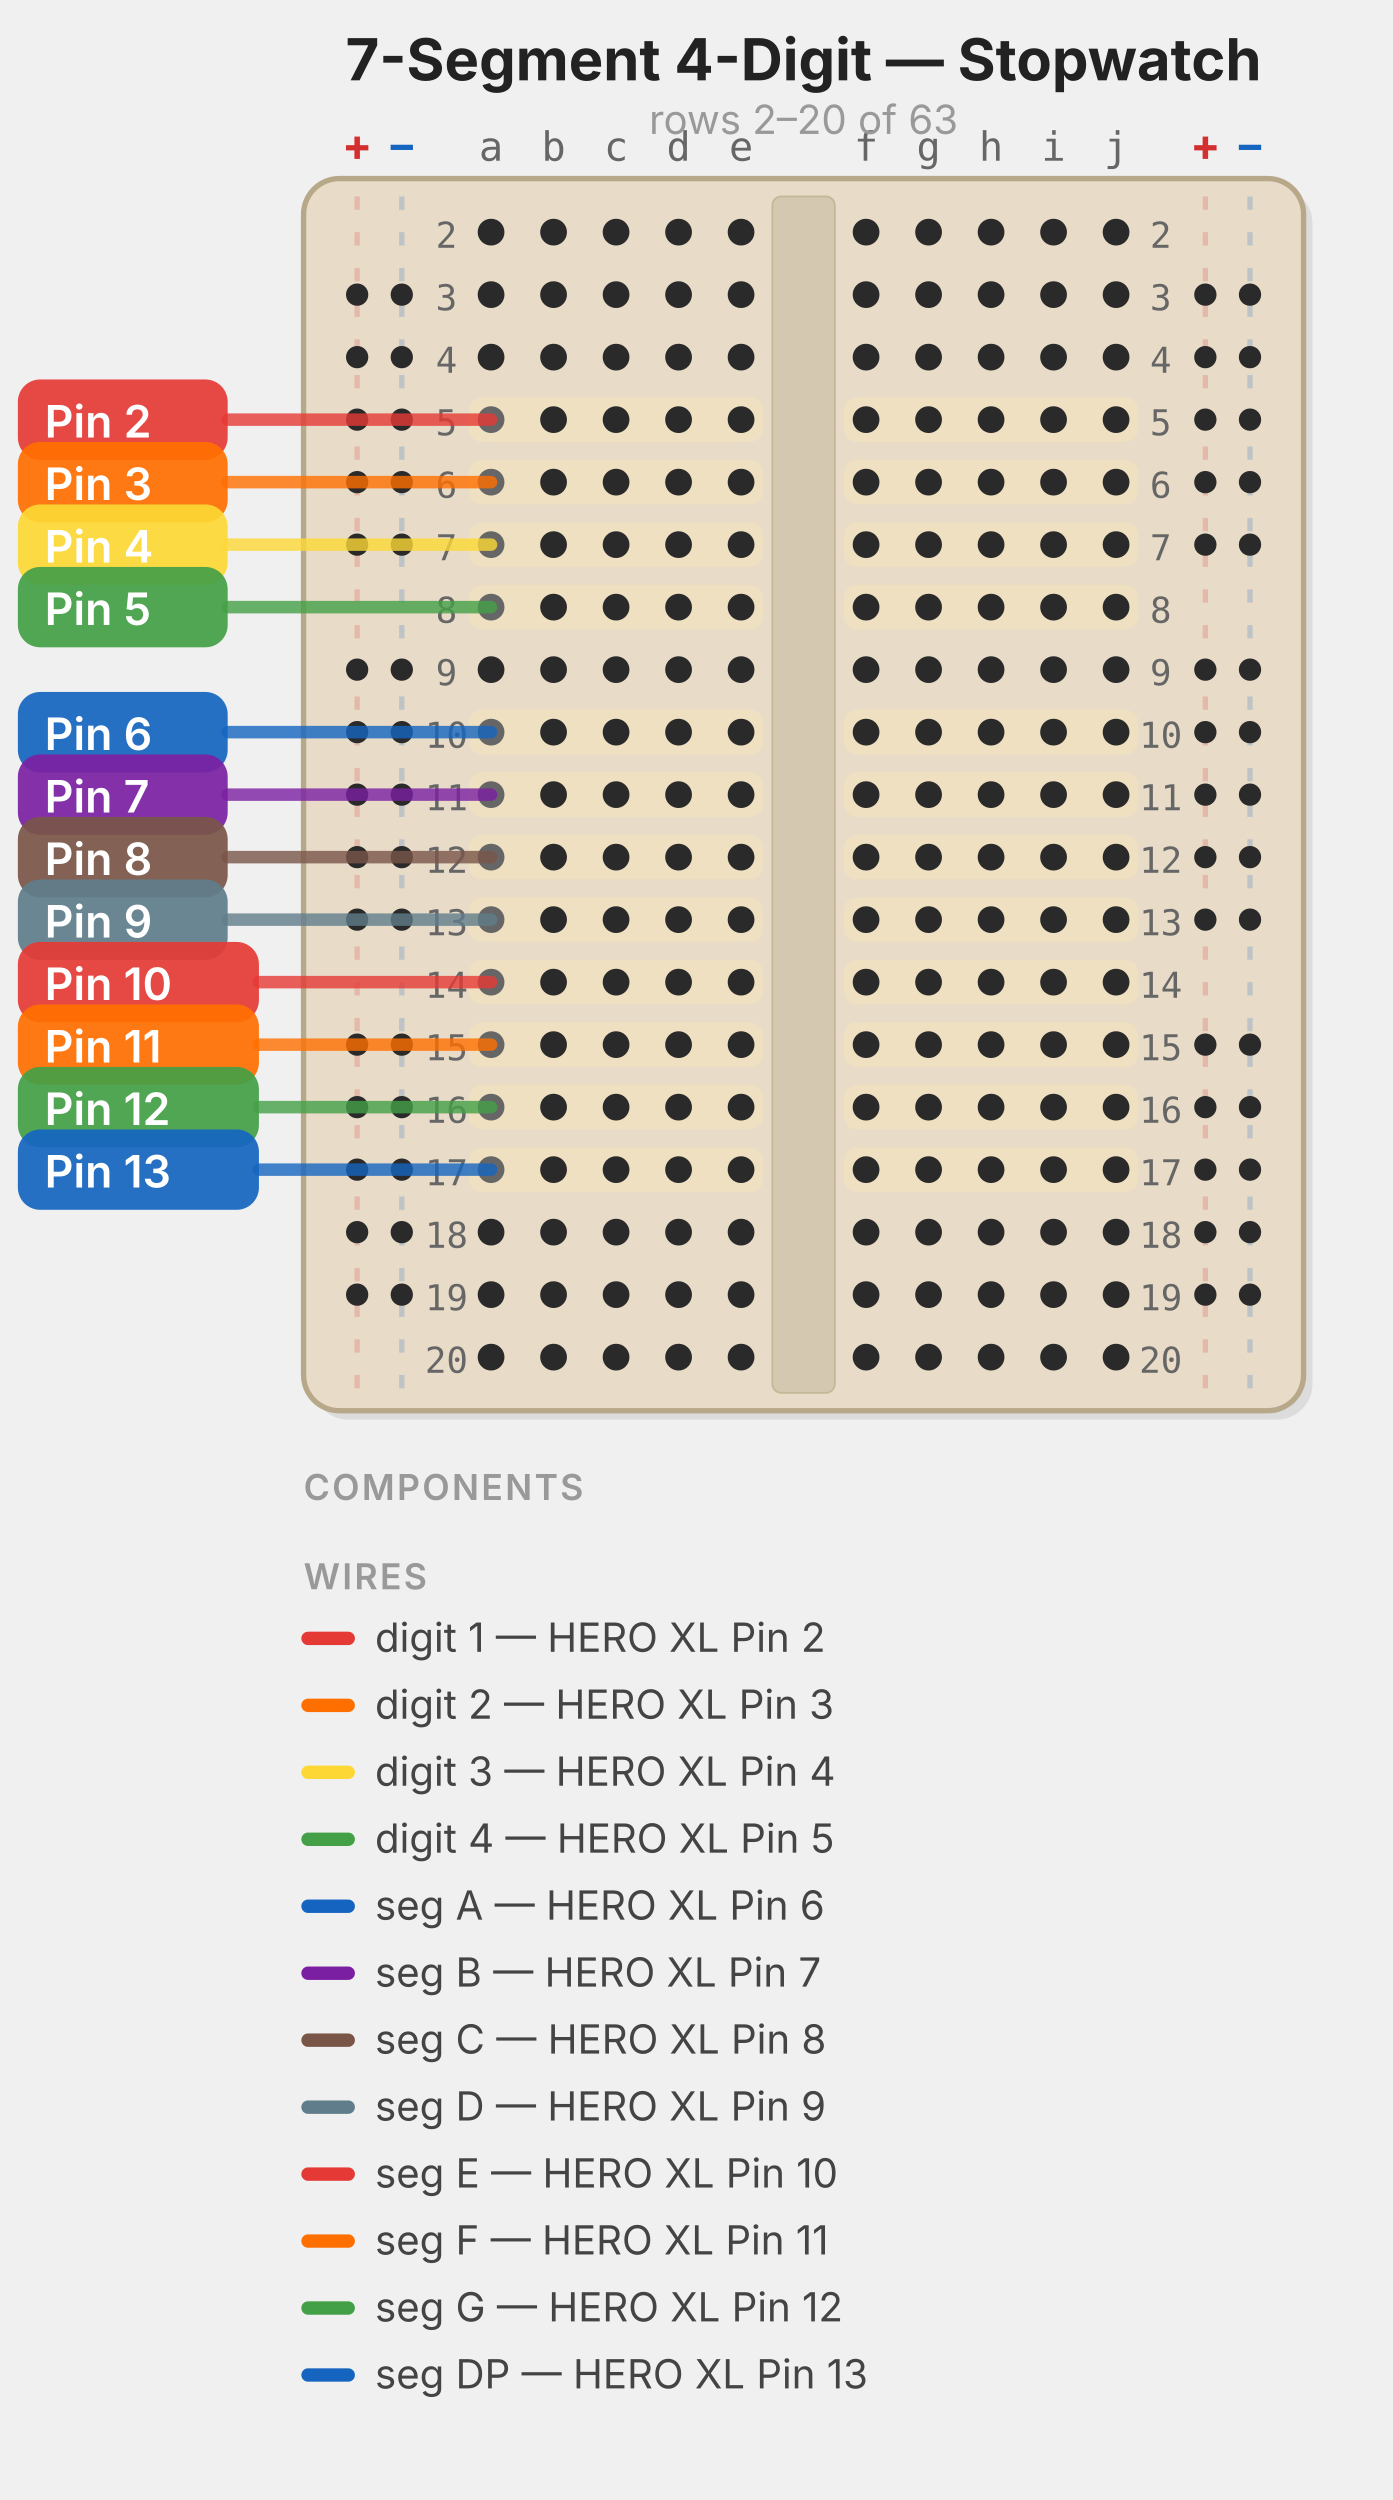
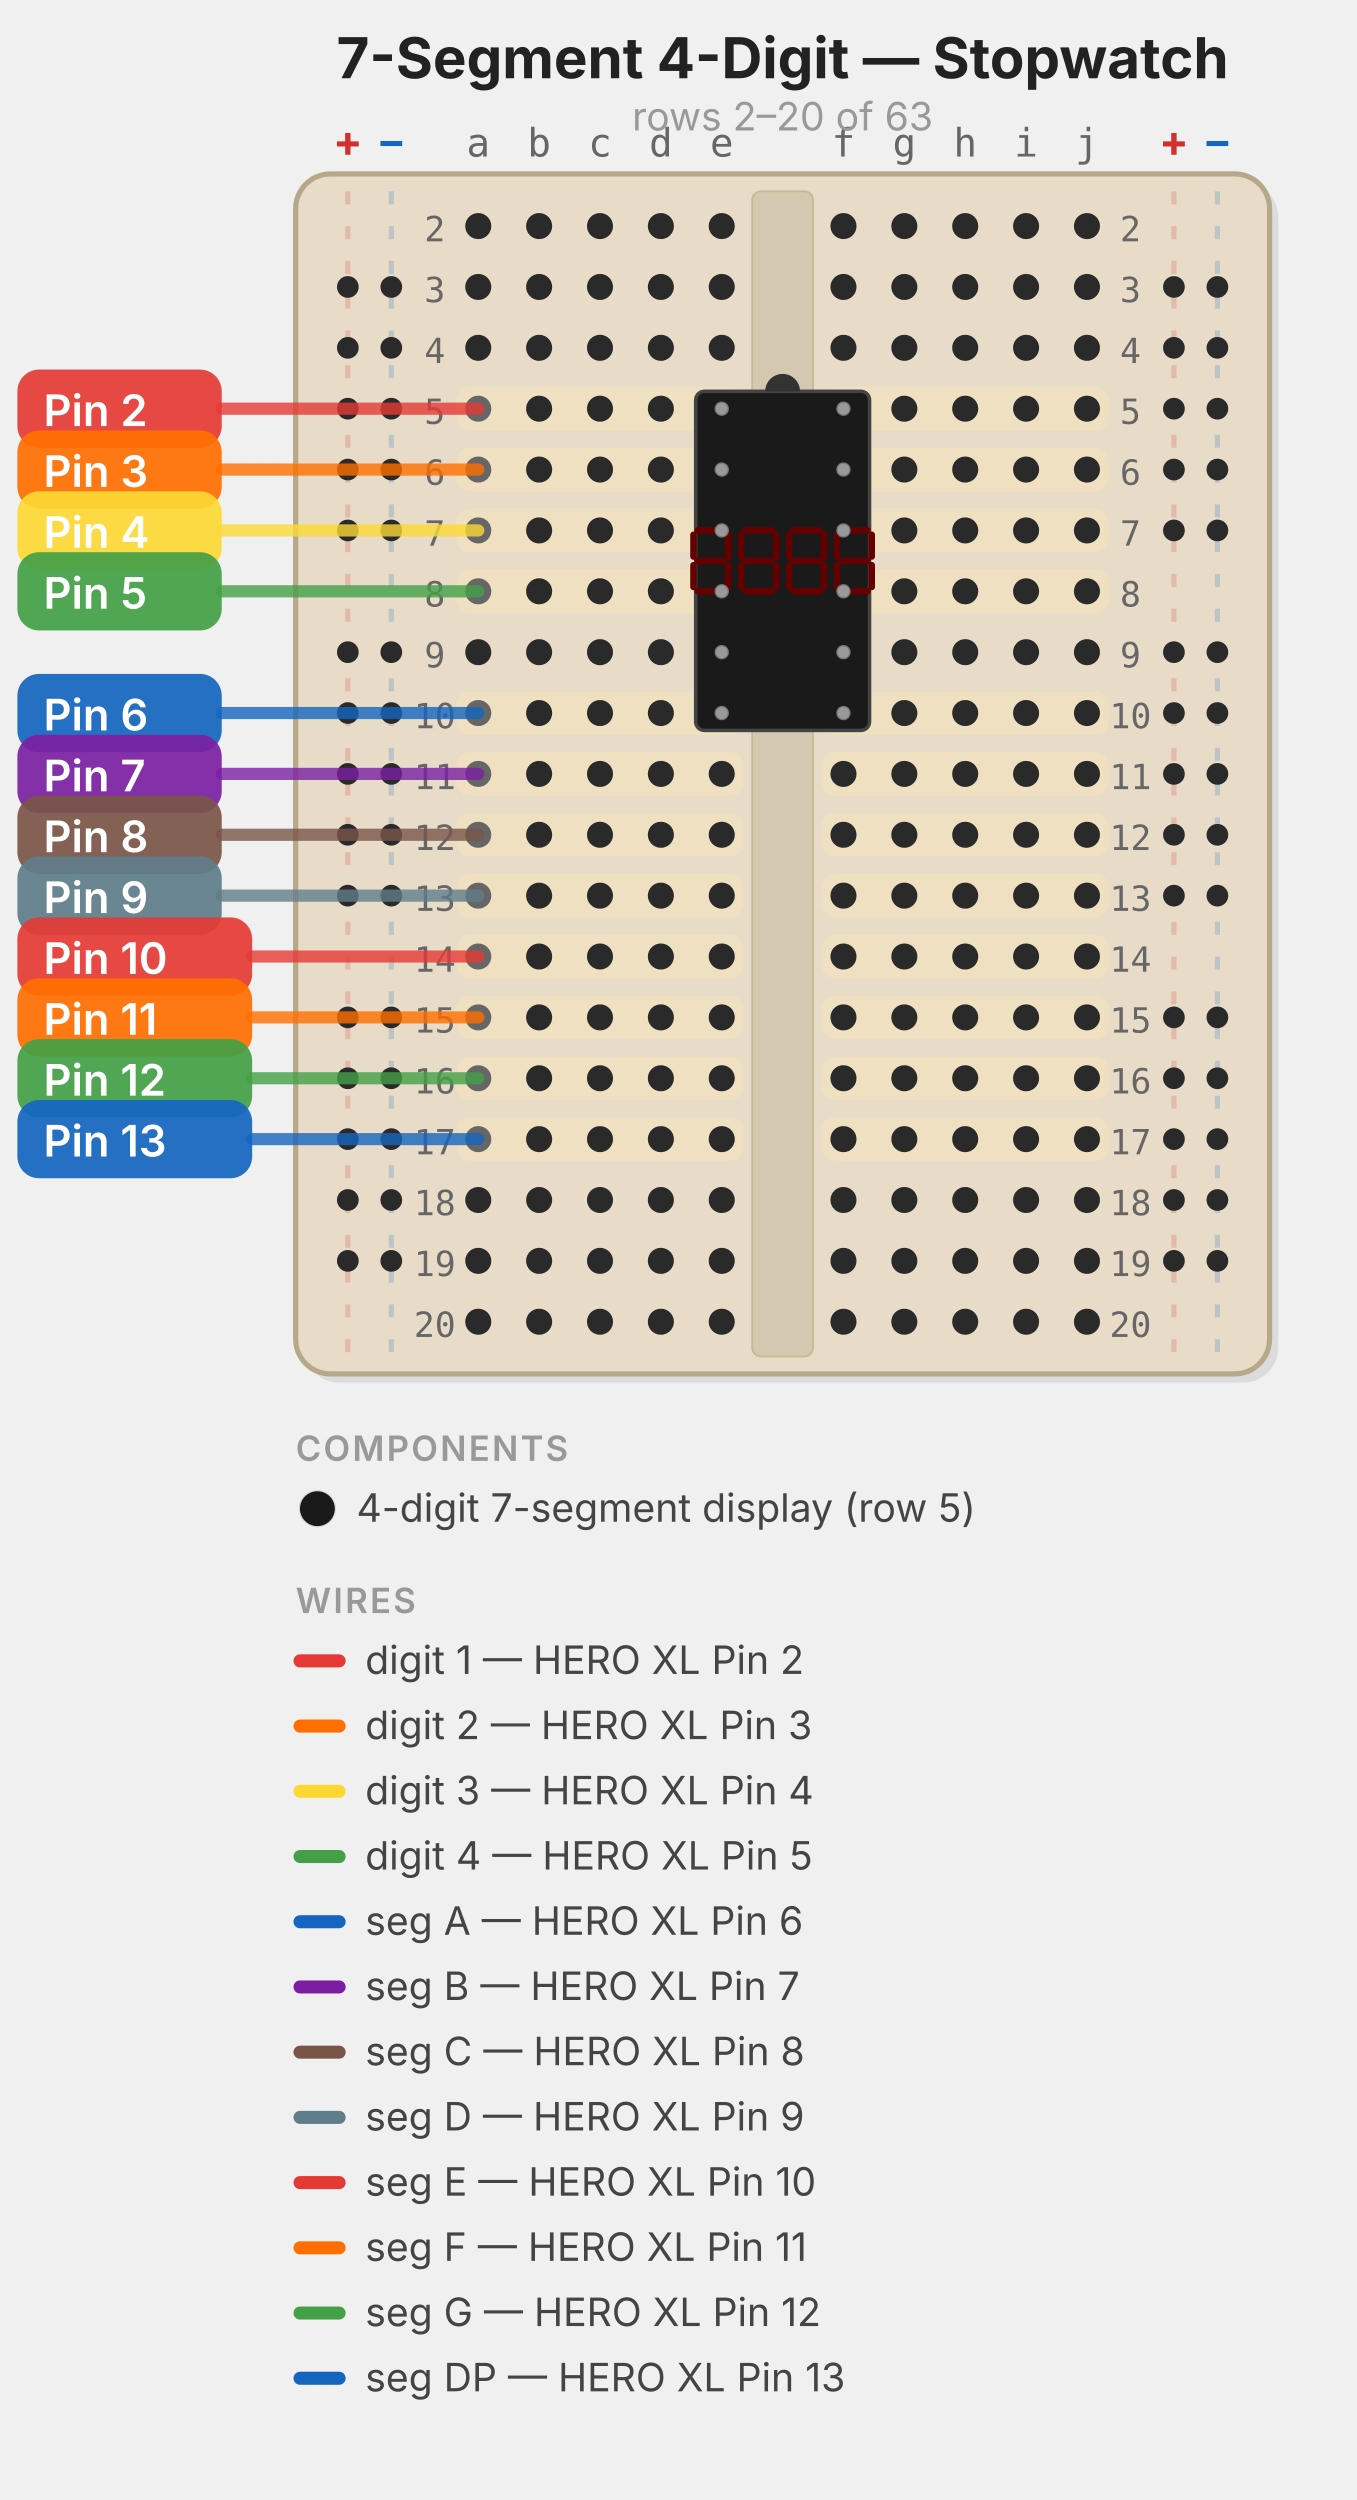
- <svg xmlns="http://www.w3.org/2000/svg" viewBox="0 0 312 560" width="312" height="560" style="background:#fff">
+ <svg xmlns="http://www.w3.org/2000/svg" viewBox="0 0 312 575" width="312" height="575" style="background:#fff">
  <rect x="70.0" y="42.0" width="224.0" height="276.0" rx="8" fill="#00000015" />
  <rect x="68.0" y="40.0" width="224.0" height="276.0" rx="8" fill="#e8dcc8" stroke="#b8a88a" stroke-width="1.2" />
  <rect x="173.0" y="44.0" width="14.0" height="268.0" rx="2" fill="#d4c8b0" stroke="#c4b898" stroke-width="0.4" />
  <line x1="80.0" y1="44.0" x2="80.0" y2="312.0" stroke="#d32f2f" stroke-width="1.2" opacity="0.2" stroke-dasharray="3,5" />
  <line x1="90.0" y1="44.0" x2="90.0" y2="312.0" stroke="#1565c0" stroke-width="1.2" opacity="0.2" stroke-dasharray="3,5" />
  <line x1="270.0" y1="44.0" x2="270.0" y2="312.0" stroke="#d32f2f" stroke-width="1.2" opacity="0.2" stroke-dasharray="3,5" />
  <line x1="280.0" y1="44.0" x2="280.0" y2="312.0" stroke="#1565c0" stroke-width="1.2" opacity="0.2" stroke-dasharray="3,5" />
  <rect x="105.0" y="89.0" width="66.0" height="10.0" rx="3" fill="#ffeaa7" opacity="0.25" />
  <rect x="189.0" y="89.0" width="66.0" height="10.0" rx="3" fill="#ffeaa7" opacity="0.25" />
  <rect x="105.0" y="103.0" width="66.0" height="10.0" rx="3" fill="#ffeaa7" opacity="0.25" />
  <rect x="189.0" y="103.0" width="66.0" height="10.0" rx="3" fill="#ffeaa7" opacity="0.25" />
  <rect x="105.0" y="117.0" width="66.0" height="10.0" rx="3" fill="#ffeaa7" opacity="0.25" />
  <rect x="189.0" y="117.0" width="66.0" height="10.0" rx="3" fill="#ffeaa7" opacity="0.25" />
  <rect x="105.0" y="131.0" width="66.0" height="10.0" rx="3" fill="#ffeaa7" opacity="0.25" />
  <rect x="189.0" y="131.0" width="66.0" height="10.0" rx="3" fill="#ffeaa7" opacity="0.25" />
  <rect x="105.0" y="159.0" width="66.0" height="10.0" rx="3" fill="#ffeaa7" opacity="0.25" />
  <rect x="189.0" y="159.0" width="66.0" height="10.0" rx="3" fill="#ffeaa7" opacity="0.25" />
  <rect x="105.0" y="173.0" width="66.0" height="10.0" rx="3" fill="#ffeaa7" opacity="0.25" />
  <rect x="189.0" y="173.0" width="66.0" height="10.0" rx="3" fill="#ffeaa7" opacity="0.25" />
  <rect x="105.0" y="187.0" width="66.0" height="10.0" rx="3" fill="#ffeaa7" opacity="0.25" />
  <rect x="189.0" y="187.0" width="66.0" height="10.0" rx="3" fill="#ffeaa7" opacity="0.25" />
  <rect x="105.0" y="201.0" width="66.0" height="10.0" rx="3" fill="#ffeaa7" opacity="0.25" />
  <rect x="189.0" y="201.0" width="66.0" height="10.0" rx="3" fill="#ffeaa7" opacity="0.25" />
  <rect x="105.0" y="215.0" width="66.0" height="10.0" rx="3" fill="#ffeaa7" opacity="0.25" />
  <rect x="189.0" y="215.0" width="66.0" height="10.0" rx="3" fill="#ffeaa7" opacity="0.25" />
  <rect x="105.0" y="229.0" width="66.0" height="10.0" rx="3" fill="#ffeaa7" opacity="0.25" />
  <rect x="189.0" y="229.0" width="66.0" height="10.0" rx="3" fill="#ffeaa7" opacity="0.25" />
  <rect x="105.0" y="243.0" width="66.0" height="10.0" rx="3" fill="#ffeaa7" opacity="0.25" />
  <rect x="189.0" y="243.0" width="66.0" height="10.0" rx="3" fill="#ffeaa7" opacity="0.25" />
  <rect x="105.0" y="257.0" width="66.0" height="10.0" rx="3" fill="#ffeaa7" opacity="0.25" />
  <rect x="189.0" y="257.0" width="66.0" height="10.0" rx="3" fill="#ffeaa7" opacity="0.25" />
  <circle cx="110.0" cy="52.0" r="3.0" fill="#2a2a2a" />
  <circle cx="110.0" cy="66.0" r="3.0" fill="#2a2a2a" />
  <circle cx="110.0" cy="80.0" r="3.0" fill="#2a2a2a" />
  <circle cx="110.0" cy="94.0" r="3.0" fill="#666" />
  <circle cx="110.0" cy="108.0" r="3.0" fill="#666" />
  <circle cx="110.0" cy="122.0" r="3.0" fill="#666" />
  <circle cx="110.0" cy="136.0" r="3.0" fill="#666" />
  <circle cx="110.0" cy="150.0" r="3.0" fill="#2a2a2a" />
  <circle cx="110.0" cy="164.0" r="3.0" fill="#666" />
  <circle cx="110.0" cy="178.0" r="3.0" fill="#666" />
  <circle cx="110.0" cy="192.0" r="3.0" fill="#666" />
  <circle cx="110.0" cy="206.0" r="3.0" fill="#666" />
  <circle cx="110.0" cy="220.0" r="3.0" fill="#666" />
  <circle cx="110.0" cy="234.0" r="3.0" fill="#666" />
  <circle cx="110.0" cy="248.0" r="3.0" fill="#666" />
  <circle cx="110.0" cy="262.0" r="3.0" fill="#666" />
  <circle cx="110.0" cy="276.0" r="3.0" fill="#2a2a2a" />
  <circle cx="110.0" cy="290.0" r="3.0" fill="#2a2a2a" />
  <circle cx="110.0" cy="304.0" r="3.0" fill="#2a2a2a" />
  <circle cx="124.0" cy="52.0" r="3.0" fill="#2a2a2a" />
  <circle cx="124.0" cy="66.0" r="3.0" fill="#2a2a2a" />
  <circle cx="124.0" cy="80.0" r="3.0" fill="#2a2a2a" />
  <circle cx="124.0" cy="94.0" r="3.0" fill="#2a2a2a" />
  <circle cx="124.0" cy="108.0" r="3.0" fill="#2a2a2a" />
  <circle cx="124.0" cy="122.0" r="3.0" fill="#2a2a2a" />
  <circle cx="124.0" cy="136.0" r="3.0" fill="#2a2a2a" />
  <circle cx="124.0" cy="150.0" r="3.0" fill="#2a2a2a" />
  <circle cx="124.0" cy="164.0" r="3.0" fill="#2a2a2a" />
  <circle cx="124.0" cy="178.0" r="3.0" fill="#2a2a2a" />
  <circle cx="124.0" cy="192.0" r="3.0" fill="#2a2a2a" />
  <circle cx="124.0" cy="206.0" r="3.0" fill="#2a2a2a" />
  <circle cx="124.0" cy="220.0" r="3.0" fill="#2a2a2a" />
  <circle cx="124.0" cy="234.0" r="3.0" fill="#2a2a2a" />
  <circle cx="124.0" cy="248.0" r="3.0" fill="#2a2a2a" />
  <circle cx="124.0" cy="262.0" r="3.0" fill="#2a2a2a" />
  <circle cx="124.0" cy="276.0" r="3.0" fill="#2a2a2a" />
  <circle cx="124.0" cy="290.0" r="3.0" fill="#2a2a2a" />
  <circle cx="124.0" cy="304.0" r="3.0" fill="#2a2a2a" />
  <circle cx="138.0" cy="52.0" r="3.0" fill="#2a2a2a" />
  <circle cx="138.0" cy="66.0" r="3.0" fill="#2a2a2a" />
  <circle cx="138.0" cy="80.0" r="3.0" fill="#2a2a2a" />
  <circle cx="138.0" cy="94.0" r="3.0" fill="#2a2a2a" />
  <circle cx="138.0" cy="108.0" r="3.0" fill="#2a2a2a" />
  <circle cx="138.0" cy="122.0" r="3.0" fill="#2a2a2a" />
  <circle cx="138.0" cy="136.0" r="3.0" fill="#2a2a2a" />
  <circle cx="138.0" cy="150.0" r="3.0" fill="#2a2a2a" />
  <circle cx="138.0" cy="164.0" r="3.0" fill="#2a2a2a" />
  <circle cx="138.0" cy="178.0" r="3.0" fill="#2a2a2a" />
  <circle cx="138.0" cy="192.0" r="3.0" fill="#2a2a2a" />
  <circle cx="138.0" cy="206.0" r="3.0" fill="#2a2a2a" />
  <circle cx="138.0" cy="220.0" r="3.0" fill="#2a2a2a" />
  <circle cx="138.0" cy="234.0" r="3.0" fill="#2a2a2a" />
  <circle cx="138.0" cy="248.0" r="3.0" fill="#2a2a2a" />
  <circle cx="138.0" cy="262.0" r="3.0" fill="#2a2a2a" />
  <circle cx="138.0" cy="276.0" r="3.0" fill="#2a2a2a" />
  <circle cx="138.0" cy="290.0" r="3.0" fill="#2a2a2a" />
  <circle cx="138.0" cy="304.0" r="3.0" fill="#2a2a2a" />
  <circle cx="152.0" cy="52.0" r="3.0" fill="#2a2a2a" />
  <circle cx="152.0" cy="66.0" r="3.0" fill="#2a2a2a" />
  <circle cx="152.0" cy="80.0" r="3.0" fill="#2a2a2a" />
  <circle cx="152.0" cy="94.0" r="3.0" fill="#2a2a2a" />
  <circle cx="152.0" cy="108.0" r="3.0" fill="#2a2a2a" />
  <circle cx="152.0" cy="122.0" r="3.0" fill="#2a2a2a" />
  <circle cx="152.0" cy="136.0" r="3.0" fill="#2a2a2a" />
  <circle cx="152.0" cy="150.0" r="3.0" fill="#2a2a2a" />
  <circle cx="152.0" cy="164.0" r="3.0" fill="#2a2a2a" />
  <circle cx="152.0" cy="178.0" r="3.0" fill="#2a2a2a" />
  <circle cx="152.0" cy="192.0" r="3.0" fill="#2a2a2a" />
  <circle cx="152.0" cy="206.0" r="3.0" fill="#2a2a2a" />
  <circle cx="152.0" cy="220.0" r="3.0" fill="#2a2a2a" />
  <circle cx="152.0" cy="234.0" r="3.0" fill="#2a2a2a" />
  <circle cx="152.0" cy="248.0" r="3.0" fill="#2a2a2a" />
  <circle cx="152.0" cy="262.0" r="3.0" fill="#2a2a2a" />
  <circle cx="152.0" cy="276.0" r="3.0" fill="#2a2a2a" />
  <circle cx="152.0" cy="290.0" r="3.0" fill="#2a2a2a" />
  <circle cx="152.0" cy="304.0" r="3.0" fill="#2a2a2a" />
  <circle cx="166.0" cy="52.0" r="3.0" fill="#2a2a2a" />
  <circle cx="166.0" cy="66.0" r="3.0" fill="#2a2a2a" />
  <circle cx="166.0" cy="80.0" r="3.0" fill="#2a2a2a" />
  <circle cx="166.0" cy="94.0" r="3.0" fill="#2a2a2a" />
  <circle cx="166.0" cy="108.0" r="3.0" fill="#2a2a2a" />
  <circle cx="166.0" cy="122.0" r="3.0" fill="#2a2a2a" />
  <circle cx="166.0" cy="136.0" r="3.0" fill="#2a2a2a" />
  <circle cx="166.0" cy="150.0" r="3.0" fill="#2a2a2a" />
  <circle cx="166.0" cy="164.0" r="3.0" fill="#2a2a2a" />
  <circle cx="166.0" cy="178.0" r="3.0" fill="#2a2a2a" />
  <circle cx="166.0" cy="192.0" r="3.0" fill="#2a2a2a" />
  <circle cx="166.0" cy="206.0" r="3.0" fill="#2a2a2a" />
  <circle cx="166.0" cy="220.0" r="3.0" fill="#2a2a2a" />
  <circle cx="166.0" cy="234.0" r="3.0" fill="#2a2a2a" />
  <circle cx="166.0" cy="248.0" r="3.0" fill="#2a2a2a" />
  <circle cx="166.0" cy="262.0" r="3.0" fill="#2a2a2a" />
  <circle cx="166.0" cy="276.0" r="3.0" fill="#2a2a2a" />
  <circle cx="166.0" cy="290.0" r="3.0" fill="#2a2a2a" />
  <circle cx="166.0" cy="304.0" r="3.0" fill="#2a2a2a" />
  <circle cx="194.0" cy="52.0" r="3.0" fill="#2a2a2a" />
  <circle cx="194.0" cy="66.0" r="3.0" fill="#2a2a2a" />
  <circle cx="194.0" cy="80.0" r="3.0" fill="#2a2a2a" />
  <circle cx="194.0" cy="94.0" r="3.0" fill="#2a2a2a" />
  <circle cx="194.0" cy="108.0" r="3.0" fill="#2a2a2a" />
  <circle cx="194.0" cy="122.0" r="3.0" fill="#2a2a2a" />
  <circle cx="194.0" cy="136.0" r="3.0" fill="#2a2a2a" />
  <circle cx="194.0" cy="150.0" r="3.0" fill="#2a2a2a" />
  <circle cx="194.0" cy="164.0" r="3.0" fill="#2a2a2a" />
  <circle cx="194.0" cy="178.0" r="3.0" fill="#2a2a2a" />
  <circle cx="194.0" cy="192.0" r="3.0" fill="#2a2a2a" />
  <circle cx="194.0" cy="206.0" r="3.0" fill="#2a2a2a" />
  <circle cx="194.0" cy="220.0" r="3.0" fill="#2a2a2a" />
  <circle cx="194.0" cy="234.0" r="3.0" fill="#2a2a2a" />
  <circle cx="194.0" cy="248.0" r="3.0" fill="#2a2a2a" />
  <circle cx="194.0" cy="262.0" r="3.0" fill="#2a2a2a" />
  <circle cx="194.0" cy="276.0" r="3.0" fill="#2a2a2a" />
  <circle cx="194.0" cy="290.0" r="3.0" fill="#2a2a2a" />
  <circle cx="194.0" cy="304.0" r="3.0" fill="#2a2a2a" />
  <circle cx="208.0" cy="52.0" r="3.0" fill="#2a2a2a" />
  <circle cx="208.0" cy="66.0" r="3.0" fill="#2a2a2a" />
  <circle cx="208.0" cy="80.0" r="3.0" fill="#2a2a2a" />
  <circle cx="208.0" cy="94.0" r="3.0" fill="#2a2a2a" />
  <circle cx="208.0" cy="108.0" r="3.0" fill="#2a2a2a" />
  <circle cx="208.0" cy="122.0" r="3.0" fill="#2a2a2a" />
  <circle cx="208.0" cy="136.0" r="3.0" fill="#2a2a2a" />
  <circle cx="208.0" cy="150.0" r="3.0" fill="#2a2a2a" />
  <circle cx="208.0" cy="164.0" r="3.0" fill="#2a2a2a" />
  <circle cx="208.0" cy="178.0" r="3.0" fill="#2a2a2a" />
  <circle cx="208.0" cy="192.0" r="3.0" fill="#2a2a2a" />
  <circle cx="208.0" cy="206.0" r="3.0" fill="#2a2a2a" />
  <circle cx="208.0" cy="220.0" r="3.0" fill="#2a2a2a" />
  <circle cx="208.0" cy="234.0" r="3.0" fill="#2a2a2a" />
  <circle cx="208.0" cy="248.0" r="3.0" fill="#2a2a2a" />
  <circle cx="208.0" cy="262.0" r="3.0" fill="#2a2a2a" />
  <circle cx="208.0" cy="276.0" r="3.0" fill="#2a2a2a" />
  <circle cx="208.0" cy="290.0" r="3.0" fill="#2a2a2a" />
  <circle cx="208.0" cy="304.0" r="3.0" fill="#2a2a2a" />
  <circle cx="222.0" cy="52.0" r="3.0" fill="#2a2a2a" />
  <circle cx="222.0" cy="66.0" r="3.0" fill="#2a2a2a" />
  <circle cx="222.0" cy="80.0" r="3.0" fill="#2a2a2a" />
  <circle cx="222.0" cy="94.0" r="3.0" fill="#2a2a2a" />
  <circle cx="222.0" cy="108.0" r="3.0" fill="#2a2a2a" />
  <circle cx="222.0" cy="122.0" r="3.0" fill="#2a2a2a" />
  <circle cx="222.0" cy="136.0" r="3.0" fill="#2a2a2a" />
  <circle cx="222.0" cy="150.0" r="3.0" fill="#2a2a2a" />
  <circle cx="222.0" cy="164.0" r="3.0" fill="#2a2a2a" />
  <circle cx="222.0" cy="178.0" r="3.0" fill="#2a2a2a" />
  <circle cx="222.0" cy="192.0" r="3.0" fill="#2a2a2a" />
  <circle cx="222.0" cy="206.0" r="3.0" fill="#2a2a2a" />
  <circle cx="222.0" cy="220.0" r="3.0" fill="#2a2a2a" />
  <circle cx="222.0" cy="234.0" r="3.0" fill="#2a2a2a" />
  <circle cx="222.0" cy="248.0" r="3.0" fill="#2a2a2a" />
  <circle cx="222.0" cy="262.0" r="3.0" fill="#2a2a2a" />
  <circle cx="222.0" cy="276.0" r="3.0" fill="#2a2a2a" />
  <circle cx="222.0" cy="290.0" r="3.0" fill="#2a2a2a" />
  <circle cx="222.0" cy="304.0" r="3.0" fill="#2a2a2a" />
  <circle cx="236.0" cy="52.0" r="3.0" fill="#2a2a2a" />
  <circle cx="236.0" cy="66.0" r="3.0" fill="#2a2a2a" />
  <circle cx="236.0" cy="80.0" r="3.0" fill="#2a2a2a" />
  <circle cx="236.0" cy="94.0" r="3.0" fill="#2a2a2a" />
  <circle cx="236.0" cy="108.0" r="3.0" fill="#2a2a2a" />
  <circle cx="236.0" cy="122.0" r="3.0" fill="#2a2a2a" />
  <circle cx="236.0" cy="136.0" r="3.0" fill="#2a2a2a" />
  <circle cx="236.0" cy="150.0" r="3.0" fill="#2a2a2a" />
  <circle cx="236.0" cy="164.0" r="3.0" fill="#2a2a2a" />
  <circle cx="236.0" cy="178.0" r="3.0" fill="#2a2a2a" />
  <circle cx="236.0" cy="192.0" r="3.0" fill="#2a2a2a" />
  <circle cx="236.0" cy="206.0" r="3.0" fill="#2a2a2a" />
  <circle cx="236.0" cy="220.0" r="3.0" fill="#2a2a2a" />
  <circle cx="236.0" cy="234.0" r="3.0" fill="#2a2a2a" />
  <circle cx="236.0" cy="248.0" r="3.0" fill="#2a2a2a" />
  <circle cx="236.0" cy="262.0" r="3.0" fill="#2a2a2a" />
  <circle cx="236.0" cy="276.0" r="3.0" fill="#2a2a2a" />
  <circle cx="236.0" cy="290.0" r="3.0" fill="#2a2a2a" />
  <circle cx="236.0" cy="304.0" r="3.0" fill="#2a2a2a" />
  <circle cx="250.0" cy="52.0" r="3.0" fill="#2a2a2a" />
  <circle cx="250.0" cy="66.0" r="3.0" fill="#2a2a2a" />
  <circle cx="250.0" cy="80.0" r="3.0" fill="#2a2a2a" />
  <circle cx="250.0" cy="94.0" r="3.0" fill="#2a2a2a" />
  <circle cx="250.0" cy="108.0" r="3.0" fill="#2a2a2a" />
  <circle cx="250.0" cy="122.0" r="3.0" fill="#2a2a2a" />
  <circle cx="250.0" cy="136.0" r="3.0" fill="#2a2a2a" />
  <circle cx="250.0" cy="150.0" r="3.0" fill="#2a2a2a" />
  <circle cx="250.0" cy="164.0" r="3.0" fill="#2a2a2a" />
  <circle cx="250.0" cy="178.0" r="3.0" fill="#2a2a2a" />
  <circle cx="250.0" cy="192.0" r="3.0" fill="#2a2a2a" />
  <circle cx="250.0" cy="206.0" r="3.0" fill="#2a2a2a" />
  <circle cx="250.0" cy="220.0" r="3.0" fill="#2a2a2a" />
  <circle cx="250.0" cy="234.0" r="3.0" fill="#2a2a2a" />
  <circle cx="250.0" cy="248.0" r="3.0" fill="#2a2a2a" />
  <circle cx="250.0" cy="262.0" r="3.0" fill="#2a2a2a" />
  <circle cx="250.0" cy="276.0" r="3.0" fill="#2a2a2a" />
  <circle cx="250.0" cy="290.0" r="3.0" fill="#2a2a2a" />
  <circle cx="250.0" cy="304.0" r="3.0" fill="#2a2a2a" />
  <circle cx="80.0" cy="66.0" r="2.5" fill="#2a2a2a" />
  <circle cx="80.0" cy="80.0" r="2.5" fill="#2a2a2a" />
  <circle cx="80.0" cy="94.0" r="2.5" fill="#2a2a2a" />
  <circle cx="80.0" cy="108.0" r="2.5" fill="#2a2a2a" />
  <circle cx="80.0" cy="122.0" r="2.5" fill="#2a2a2a" />
  <circle cx="80.0" cy="150.0" r="2.5" fill="#2a2a2a" />
  <circle cx="80.0" cy="164.0" r="2.5" fill="#2a2a2a" />
  <circle cx="80.0" cy="178.0" r="2.5" fill="#2a2a2a" />
  <circle cx="80.0" cy="192.0" r="2.5" fill="#2a2a2a" />
  <circle cx="80.0" cy="206.0" r="2.5" fill="#2a2a2a" />
  <circle cx="80.0" cy="234.0" r="2.5" fill="#2a2a2a" />
  <circle cx="80.0" cy="248.0" r="2.5" fill="#2a2a2a" />
  <circle cx="80.0" cy="262.0" r="2.5" fill="#2a2a2a" />
  <circle cx="80.0" cy="276.0" r="2.5" fill="#2a2a2a" />
  <circle cx="80.0" cy="290.0" r="2.5" fill="#2a2a2a" />
  <circle cx="90.0" cy="66.0" r="2.5" fill="#2a2a2a" />
  <circle cx="90.0" cy="80.0" r="2.5" fill="#2a2a2a" />
  <circle cx="90.0" cy="94.0" r="2.5" fill="#2a2a2a" />
  <circle cx="90.0" cy="108.0" r="2.5" fill="#2a2a2a" />
  <circle cx="90.0" cy="122.0" r="2.5" fill="#2a2a2a" />
  <circle cx="90.0" cy="150.0" r="2.5" fill="#2a2a2a" />
  <circle cx="90.0" cy="164.0" r="2.5" fill="#2a2a2a" />
  <circle cx="90.0" cy="178.0" r="2.5" fill="#2a2a2a" />
  <circle cx="90.0" cy="192.0" r="2.5" fill="#2a2a2a" />
  <circle cx="90.0" cy="206.0" r="2.5" fill="#2a2a2a" />
  <circle cx="90.0" cy="234.0" r="2.5" fill="#2a2a2a" />
  <circle cx="90.0" cy="248.0" r="2.5" fill="#2a2a2a" />
  <circle cx="90.0" cy="262.0" r="2.5" fill="#2a2a2a" />
  <circle cx="90.0" cy="276.0" r="2.5" fill="#2a2a2a" />
  <circle cx="90.0" cy="290.0" r="2.5" fill="#2a2a2a" />
  <circle cx="270.0" cy="66.0" r="2.5" fill="#2a2a2a" />
  <circle cx="270.0" cy="80.0" r="2.5" fill="#2a2a2a" />
  <circle cx="270.0" cy="94.0" r="2.5" fill="#2a2a2a" />
  <circle cx="270.0" cy="108.0" r="2.5" fill="#2a2a2a" />
  <circle cx="270.0" cy="122.0" r="2.5" fill="#2a2a2a" />
  <circle cx="270.0" cy="150.0" r="2.5" fill="#2a2a2a" />
  <circle cx="270.0" cy="164.0" r="2.5" fill="#2a2a2a" />
  <circle cx="270.0" cy="178.0" r="2.5" fill="#2a2a2a" />
  <circle cx="270.0" cy="192.0" r="2.5" fill="#2a2a2a" />
  <circle cx="270.0" cy="206.0" r="2.5" fill="#2a2a2a" />
  <circle cx="270.0" cy="234.0" r="2.5" fill="#2a2a2a" />
  <circle cx="270.0" cy="248.0" r="2.5" fill="#2a2a2a" />
  <circle cx="270.0" cy="262.0" r="2.5" fill="#2a2a2a" />
  <circle cx="270.0" cy="276.0" r="2.5" fill="#2a2a2a" />
  <circle cx="270.0" cy="290.0" r="2.5" fill="#2a2a2a" />
  <circle cx="280.0" cy="66.0" r="2.5" fill="#2a2a2a" />
  <circle cx="280.0" cy="80.0" r="2.5" fill="#2a2a2a" />
  <circle cx="280.0" cy="94.0" r="2.5" fill="#2a2a2a" />
  <circle cx="280.0" cy="108.0" r="2.5" fill="#2a2a2a" />
  <circle cx="280.0" cy="122.0" r="2.5" fill="#2a2a2a" />
  <circle cx="280.0" cy="150.0" r="2.5" fill="#2a2a2a" />
  <circle cx="280.0" cy="164.0" r="2.5" fill="#2a2a2a" />
  <circle cx="280.0" cy="178.0" r="2.5" fill="#2a2a2a" />
  <circle cx="280.0" cy="192.0" r="2.5" fill="#2a2a2a" />
  <circle cx="280.0" cy="206.0" r="2.5" fill="#2a2a2a" />
  <circle cx="280.0" cy="234.0" r="2.5" fill="#2a2a2a" />
  <circle cx="280.0" cy="248.0" r="2.5" fill="#2a2a2a" />
  <circle cx="280.0" cy="262.0" r="2.5" fill="#2a2a2a" />
  <circle cx="280.0" cy="276.0" r="2.5" fill="#2a2a2a" />
  <circle cx="280.0" cy="290.0" r="2.5" fill="#2a2a2a" />
  <text x="110.0" y="36.0" font-size="9" fill="#666" text-anchor="middle" font-family="'SF Mono', 'Cascadia Code', 'Fira Code', monospace">a</text>
  <text x="124.0" y="36.0" font-size="9" fill="#666" text-anchor="middle" font-family="'SF Mono', 'Cascadia Code', 'Fira Code', monospace">b</text>
  <text x="138.0" y="36.0" font-size="9" fill="#666" text-anchor="middle" font-family="'SF Mono', 'Cascadia Code', 'Fira Code', monospace">c</text>
  <text x="152.0" y="36.0" font-size="9" fill="#666" text-anchor="middle" font-family="'SF Mono', 'Cascadia Code', 'Fira Code', monospace">d</text>
  <text x="166.0" y="36.0" font-size="9" fill="#666" text-anchor="middle" font-family="'SF Mono', 'Cascadia Code', 'Fira Code', monospace">e</text>
  <text x="194.0" y="36.0" font-size="9" fill="#666" text-anchor="middle" font-family="'SF Mono', 'Cascadia Code', 'Fira Code', monospace">f</text>
  <text x="208.0" y="36.0" font-size="9" fill="#666" text-anchor="middle" font-family="'SF Mono', 'Cascadia Code', 'Fira Code', monospace">g</text>
  <text x="222.0" y="36.0" font-size="9" fill="#666" text-anchor="middle" font-family="'SF Mono', 'Cascadia Code', 'Fira Code', monospace">h</text>
  <text x="236.0" y="36.0" font-size="9" fill="#666" text-anchor="middle" font-family="'SF Mono', 'Cascadia Code', 'Fira Code', monospace">i</text>
  <text x="250.0" y="36.0" font-size="9" fill="#666" text-anchor="middle" font-family="'SF Mono', 'Cascadia Code', 'Fira Code', monospace">j</text>
  <text x="80.0" y="36.0" font-size="10" fill="#d32f2f" font-weight="bold" text-anchor="middle" font-family="system-ui, -apple-system, 'Segoe UI', sans-serif">+</text>
  <text x="90.0" y="36.0" font-size="10" fill="#1565c0" font-weight="bold" text-anchor="middle" font-family="system-ui, -apple-system, 'Segoe UI', sans-serif">–</text>
  <text x="270.0" y="36.0" font-size="10" fill="#d32f2f" font-weight="bold" text-anchor="middle" font-family="system-ui, -apple-system, 'Segoe UI', sans-serif">+</text>
  <text x="280.0" y="36.0" font-size="10" fill="#1565c0" font-weight="bold" text-anchor="middle" font-family="system-ui, -apple-system, 'Segoe UI', sans-serif">–</text>
  <text x="100.0" y="55.5" font-size="8" fill="#666" text-anchor="middle" font-family="'SF Mono', 'Cascadia Code', 'Fira Code', monospace">2</text>
  <text x="260.0" y="55.5" font-size="8" fill="#666" text-anchor="middle" font-family="'SF Mono', 'Cascadia Code', 'Fira Code', monospace">2</text>
  <text x="100.0" y="69.5" font-size="8" fill="#666" text-anchor="middle" font-family="'SF Mono', 'Cascadia Code', 'Fira Code', monospace">3</text>
  <text x="260.0" y="69.5" font-size="8" fill="#666" text-anchor="middle" font-family="'SF Mono', 'Cascadia Code', 'Fira Code', monospace">3</text>
  <text x="100.0" y="83.5" font-size="8" fill="#666" text-anchor="middle" font-family="'SF Mono', 'Cascadia Code', 'Fira Code', monospace">4</text>
  <text x="260.0" y="83.5" font-size="8" fill="#666" text-anchor="middle" font-family="'SF Mono', 'Cascadia Code', 'Fira Code', monospace">4</text>
  <text x="100.0" y="97.5" font-size="8" fill="#666" text-anchor="middle" font-family="'SF Mono', 'Cascadia Code', 'Fira Code', monospace">5</text>
  <text x="260.0" y="97.5" font-size="8" fill="#666" text-anchor="middle" font-family="'SF Mono', 'Cascadia Code', 'Fira Code', monospace">5</text>
  <text x="100.0" y="111.5" font-size="8" fill="#666" text-anchor="middle" font-family="'SF Mono', 'Cascadia Code', 'Fira Code', monospace">6</text>
  <text x="260.0" y="111.5" font-size="8" fill="#666" text-anchor="middle" font-family="'SF Mono', 'Cascadia Code', 'Fira Code', monospace">6</text>
  <text x="100.0" y="125.5" font-size="8" fill="#666" text-anchor="middle" font-family="'SF Mono', 'Cascadia Code', 'Fira Code', monospace">7</text>
  <text x="260.0" y="125.5" font-size="8" fill="#666" text-anchor="middle" font-family="'SF Mono', 'Cascadia Code', 'Fira Code', monospace">7</text>
  <text x="100.0" y="139.5" font-size="8" fill="#666" text-anchor="middle" font-family="'SF Mono', 'Cascadia Code', 'Fira Code', monospace">8</text>
  <text x="260.0" y="139.5" font-size="8" fill="#666" text-anchor="middle" font-family="'SF Mono', 'Cascadia Code', 'Fira Code', monospace">8</text>
  <text x="100.0" y="153.5" font-size="8" fill="#666" text-anchor="middle" font-family="'SF Mono', 'Cascadia Code', 'Fira Code', monospace">9</text>
  <text x="260.0" y="153.5" font-size="8" fill="#666" text-anchor="middle" font-family="'SF Mono', 'Cascadia Code', 'Fira Code', monospace">9</text>
  <text x="100.0" y="167.5" font-size="8" fill="#666" text-anchor="middle" font-family="'SF Mono', 'Cascadia Code', 'Fira Code', monospace">10</text>
  <text x="260.0" y="167.5" font-size="8" fill="#666" text-anchor="middle" font-family="'SF Mono', 'Cascadia Code', 'Fira Code', monospace">10</text>
  <text x="100.0" y="181.5" font-size="8" fill="#666" text-anchor="middle" font-family="'SF Mono', 'Cascadia Code', 'Fira Code', monospace">11</text>
  <text x="260.0" y="181.5" font-size="8" fill="#666" text-anchor="middle" font-family="'SF Mono', 'Cascadia Code', 'Fira Code', monospace">11</text>
  <text x="100.0" y="195.5" font-size="8" fill="#666" text-anchor="middle" font-family="'SF Mono', 'Cascadia Code', 'Fira Code', monospace">12</text>
  <text x="260.0" y="195.5" font-size="8" fill="#666" text-anchor="middle" font-family="'SF Mono', 'Cascadia Code', 'Fira Code', monospace">12</text>
  <text x="100.0" y="209.5" font-size="8" fill="#666" text-anchor="middle" font-family="'SF Mono', 'Cascadia Code', 'Fira Code', monospace">13</text>
  <text x="260.0" y="209.5" font-size="8" fill="#666" text-anchor="middle" font-family="'SF Mono', 'Cascadia Code', 'Fira Code', monospace">13</text>
  <text x="100.0" y="223.5" font-size="8" fill="#666" text-anchor="middle" font-family="'SF Mono', 'Cascadia Code', 'Fira Code', monospace">14</text>
  <text x="260.0" y="223.5" font-size="8" fill="#666" text-anchor="middle" font-family="'SF Mono', 'Cascadia Code', 'Fira Code', monospace">14</text>
  <text x="100.0" y="237.5" font-size="8" fill="#666" text-anchor="middle" font-family="'SF Mono', 'Cascadia Code', 'Fira Code', monospace">15</text>
  <text x="260.0" y="237.5" font-size="8" fill="#666" text-anchor="middle" font-family="'SF Mono', 'Cascadia Code', 'Fira Code', monospace">15</text>
  <text x="100.0" y="251.5" font-size="8" fill="#666" text-anchor="middle" font-family="'SF Mono', 'Cascadia Code', 'Fira Code', monospace">16</text>
  <text x="260.0" y="251.5" font-size="8" fill="#666" text-anchor="middle" font-family="'SF Mono', 'Cascadia Code', 'Fira Code', monospace">16</text>
  <text x="100.0" y="265.5" font-size="8" fill="#666" text-anchor="middle" font-family="'SF Mono', 'Cascadia Code', 'Fira Code', monospace">17</text>
  <text x="260.0" y="265.5" font-size="8" fill="#666" text-anchor="middle" font-family="'SF Mono', 'Cascadia Code', 'Fira Code', monospace">17</text>
  <text x="100.0" y="279.5" font-size="8" fill="#666" text-anchor="middle" font-family="'SF Mono', 'Cascadia Code', 'Fira Code', monospace">18</text>
  <text x="260.0" y="279.5" font-size="8" fill="#666" text-anchor="middle" font-family="'SF Mono', 'Cascadia Code', 'Fira Code', monospace">18</text>
  <text x="100.0" y="293.5" font-size="8" fill="#666" text-anchor="middle" font-family="'SF Mono', 'Cascadia Code', 'Fira Code', monospace">19</text>
  <text x="260.0" y="293.5" font-size="8" fill="#666" text-anchor="middle" font-family="'SF Mono', 'Cascadia Code', 'Fira Code', monospace">19</text>
  <text x="100.0" y="307.5" font-size="8" fill="#666" text-anchor="middle" font-family="'SF Mono', 'Cascadia Code', 'Fira Code', monospace">20</text>
  <text x="260.0" y="307.5" font-size="8" fill="#666" text-anchor="middle" font-family="'SF Mono', 'Cascadia Code', 'Fira Code', monospace">20</text>
+   <rect x="160.0" y="90.0" width="40.0" height="78.0" rx="2" fill="#1a1a1a" stroke="#444" stroke-width="0.8" />
+   <path d="M 176.0 90.0 a 4 4 0 0 1 8 0" fill="#333" stroke="none" />
+   <line x1="160.5" y1="122.0" x2="166.5" y2="122.0" stroke="#600" stroke-width="1.5" stroke-linecap="round" />
+   <line x1="160.5" y1="129.0" x2="166.5" y2="129.0" stroke="#600" stroke-width="1.5" stroke-linecap="round" />
+   <line x1="160.5" y1="136.0" x2="166.5" y2="136.0" stroke="#600" stroke-width="1.5" stroke-linecap="round" />
+   <line x1="159.5" y1="123.0" x2="159.5" y2="128.0" stroke="#600" stroke-width="1.5" stroke-linecap="round" />
+   <line x1="167.5" y1="123.0" x2="167.5" y2="128.0" stroke="#600" stroke-width="1.5" stroke-linecap="round" />
+   <line x1="159.5" y1="130.0" x2="159.5" y2="135.0" stroke="#600" stroke-width="1.5" stroke-linecap="round" />
+   <line x1="167.5" y1="130.0" x2="167.5" y2="135.0" stroke="#600" stroke-width="1.5" stroke-linecap="round" />
+   <line x1="171.5" y1="122.0" x2="177.5" y2="122.0" stroke="#600" stroke-width="1.5" stroke-linecap="round" />
+   <line x1="171.5" y1="129.0" x2="177.5" y2="129.0" stroke="#600" stroke-width="1.5" stroke-linecap="round" />
+   <line x1="171.5" y1="136.0" x2="177.5" y2="136.0" stroke="#600" stroke-width="1.5" stroke-linecap="round" />
+   <line x1="170.5" y1="123.0" x2="170.5" y2="128.0" stroke="#600" stroke-width="1.5" stroke-linecap="round" />
+   <line x1="178.5" y1="123.0" x2="178.5" y2="128.0" stroke="#600" stroke-width="1.5" stroke-linecap="round" />
+   <line x1="170.5" y1="130.0" x2="170.5" y2="135.0" stroke="#600" stroke-width="1.5" stroke-linecap="round" />
+   <line x1="178.5" y1="130.0" x2="178.5" y2="135.0" stroke="#600" stroke-width="1.5" stroke-linecap="round" />
+   <line x1="182.5" y1="122.0" x2="188.5" y2="122.0" stroke="#600" stroke-width="1.5" stroke-linecap="round" />
+   <line x1="182.5" y1="129.0" x2="188.5" y2="129.0" stroke="#600" stroke-width="1.5" stroke-linecap="round" />
+   <line x1="182.5" y1="136.0" x2="188.5" y2="136.0" stroke="#600" stroke-width="1.5" stroke-linecap="round" />
+   <line x1="181.5" y1="123.0" x2="181.5" y2="128.0" stroke="#600" stroke-width="1.5" stroke-linecap="round" />
+   <line x1="189.5" y1="123.0" x2="189.5" y2="128.0" stroke="#600" stroke-width="1.5" stroke-linecap="round" />
+   <line x1="181.5" y1="130.0" x2="181.5" y2="135.0" stroke="#600" stroke-width="1.5" stroke-linecap="round" />
+   <line x1="189.5" y1="130.0" x2="189.5" y2="135.0" stroke="#600" stroke-width="1.5" stroke-linecap="round" />
+   <line x1="193.5" y1="122.0" x2="199.5" y2="122.0" stroke="#600" stroke-width="1.5" stroke-linecap="round" />
+   <line x1="193.5" y1="129.0" x2="199.5" y2="129.0" stroke="#600" stroke-width="1.5" stroke-linecap="round" />
+   <line x1="193.5" y1="136.0" x2="199.5" y2="136.0" stroke="#600" stroke-width="1.5" stroke-linecap="round" />
+   <line x1="192.5" y1="123.0" x2="192.5" y2="128.0" stroke="#600" stroke-width="1.5" stroke-linecap="round" />
+   <line x1="200.5" y1="123.0" x2="200.5" y2="128.0" stroke="#600" stroke-width="1.5" stroke-linecap="round" />
+   <line x1="192.5" y1="130.0" x2="192.5" y2="135.0" stroke="#600" stroke-width="1.5" stroke-linecap="round" />
+   <line x1="200.5" y1="130.0" x2="200.5" y2="135.0" stroke="#600" stroke-width="1.5" stroke-linecap="round" />
+   <circle cx="166.0" cy="94.0" r="1.5" fill="#999" stroke="#777" stroke-width="0.3" />
+   <circle cx="166.0" cy="108.0" r="1.5" fill="#999" stroke="#777" stroke-width="0.3" />
+   <circle cx="166.0" cy="122.0" r="1.5" fill="#999" stroke="#777" stroke-width="0.3" />
+   <circle cx="166.0" cy="136.0" r="1.5" fill="#999" stroke="#777" stroke-width="0.3" />
+   <circle cx="166.0" cy="150.0" r="1.5" fill="#999" stroke="#777" stroke-width="0.3" />
+   <circle cx="166.0" cy="164.0" r="1.5" fill="#999" stroke="#777" stroke-width="0.3" />
+   <circle cx="194.0" cy="94.0" r="1.5" fill="#999" stroke="#777" stroke-width="0.3" />
+   <circle cx="194.0" cy="108.0" r="1.5" fill="#999" stroke="#777" stroke-width="0.3" />
+   <circle cx="194.0" cy="122.0" r="1.5" fill="#999" stroke="#777" stroke-width="0.3" />
+   <circle cx="194.0" cy="136.0" r="1.5" fill="#999" stroke="#777" stroke-width="0.3" />
+   <circle cx="194.0" cy="150.0" r="1.5" fill="#999" stroke="#777" stroke-width="0.3" />
+   <circle cx="194.0" cy="164.0" r="1.5" fill="#999" stroke="#777" stroke-width="0.3" />
  <line x1="51.0" y1="94.0" x2="110.0" y2="94.0" stroke="#e53935" stroke-width="2.8" stroke-linecap="round" opacity="0.8" />
  <rect x="4.0" y="85.0" width="47.0" height="18.0" rx="5" fill="#e53935" opacity="0.92" />
  <text x="10.0" y="98.0" font-size="10" fill="white" font-weight="600" font-family="system-ui, -apple-system, 'Segoe UI', sans-serif">Pin 2</text>
  <line x1="51.0" y1="108.0" x2="110.0" y2="108.0" stroke="#ff6f00" stroke-width="2.8" stroke-linecap="round" opacity="0.8" />
  <rect x="4.0" y="99.0" width="47.0" height="18.0" rx="5" fill="#ff6f00" opacity="0.92" />
  <text x="10.0" y="112.0" font-size="10" fill="white" font-weight="600" font-family="system-ui, -apple-system, 'Segoe UI', sans-serif">Pin 3</text>
  <line x1="51.0" y1="122.0" x2="110.0" y2="122.0" stroke="#fdd835" stroke-width="2.8" stroke-linecap="round" opacity="0.8" />
  <rect x="4.0" y="113.0" width="47.0" height="18.0" rx="5" fill="#fdd835" opacity="0.92" />
  <text x="10.0" y="126.0" font-size="10" fill="white" font-weight="600" font-family="system-ui, -apple-system, 'Segoe UI', sans-serif">Pin 4</text>
  <line x1="51.0" y1="136.0" x2="110.0" y2="136.0" stroke="#43a047" stroke-width="2.8" stroke-linecap="round" opacity="0.8" />
  <rect x="4.0" y="127.0" width="47.0" height="18.0" rx="5" fill="#43a047" opacity="0.92" />
  <text x="10.0" y="140.0" font-size="10" fill="white" font-weight="600" font-family="system-ui, -apple-system, 'Segoe UI', sans-serif">Pin 5</text>
  <line x1="51.0" y1="164.0" x2="110.0" y2="164.0" stroke="#1565c0" stroke-width="2.8" stroke-linecap="round" opacity="0.8" />
  <rect x="4.0" y="155.0" width="47.0" height="18.0" rx="5" fill="#1565c0" opacity="0.92" />
  <text x="10.0" y="168.0" font-size="10" fill="white" font-weight="600" font-family="system-ui, -apple-system, 'Segoe UI', sans-serif">Pin 6</text>
  <line x1="51.0" y1="178.0" x2="110.0" y2="178.0" stroke="#7b1fa2" stroke-width="2.8" stroke-linecap="round" opacity="0.8" />
  <rect x="4.0" y="169.0" width="47.0" height="18.0" rx="5" fill="#7b1fa2" opacity="0.92" />
  <text x="10.0" y="182.0" font-size="10" fill="white" font-weight="600" font-family="system-ui, -apple-system, 'Segoe UI', sans-serif">Pin 7</text>
  <line x1="51.0" y1="192.0" x2="110.0" y2="192.0" stroke="#795548" stroke-width="2.8" stroke-linecap="round" opacity="0.8" />
  <rect x="4.0" y="183.0" width="47.0" height="18.0" rx="5" fill="#795548" opacity="0.92" />
  <text x="10.0" y="196.0" font-size="10" fill="white" font-weight="600" font-family="system-ui, -apple-system, 'Segoe UI', sans-serif">Pin 8</text>
  <line x1="51.0" y1="206.0" x2="110.0" y2="206.0" stroke="#607d8b" stroke-width="2.8" stroke-linecap="round" opacity="0.8" />
  <rect x="4.0" y="197.0" width="47.0" height="18.0" rx="5" fill="#607d8b" opacity="0.92" />
  <text x="10.0" y="210.0" font-size="10" fill="white" font-weight="600" font-family="system-ui, -apple-system, 'Segoe UI', sans-serif">Pin 9</text>
  <line x1="58.0" y1="220.0" x2="110.0" y2="220.0" stroke="#e53935" stroke-width="2.8" stroke-linecap="round" opacity="0.8" />
  <rect x="4.0" y="211.0" width="54.0" height="18.0" rx="5" fill="#e53935" opacity="0.92" />
  <text x="10.0" y="224.0" font-size="10" fill="white" font-weight="600" font-family="system-ui, -apple-system, 'Segoe UI', sans-serif">Pin 10</text>
  <line x1="58.0" y1="234.0" x2="110.0" y2="234.0" stroke="#ff6f00" stroke-width="2.8" stroke-linecap="round" opacity="0.8" />
  <rect x="4.0" y="225.0" width="54.0" height="18.0" rx="5" fill="#ff6f00" opacity="0.92" />
  <text x="10.0" y="238.0" font-size="10" fill="white" font-weight="600" font-family="system-ui, -apple-system, 'Segoe UI', sans-serif">Pin 11</text>
  <line x1="58.0" y1="248.0" x2="110.0" y2="248.0" stroke="#43a047" stroke-width="2.8" stroke-linecap="round" opacity="0.8" />
  <rect x="4.0" y="239.0" width="54.0" height="18.0" rx="5" fill="#43a047" opacity="0.92" />
  <text x="10.0" y="252.0" font-size="10" fill="white" font-weight="600" font-family="system-ui, -apple-system, 'Segoe UI', sans-serif">Pin 12</text>
  <line x1="58.0" y1="262.0" x2="110.0" y2="262.0" stroke="#1565c0" stroke-width="2.8" stroke-linecap="round" opacity="0.8" />
  <rect x="4.0" y="253.0" width="54.0" height="18.0" rx="5" fill="#1565c0" opacity="0.92" />
  <text x="10.0" y="266.0" font-size="10" fill="white" font-weight="600" font-family="system-ui, -apple-system, 'Segoe UI', sans-serif">Pin 13</text>
  <text x="68.0" y="336.0" font-size="8" fill="#999" font-weight="600" letter-spacing="0.5" font-family="system-ui, -apple-system, 'Segoe UI', sans-serif">COMPONENTS</text>
-   <text x="68.0" y="356.0" font-size="8" fill="#999" font-weight="600" letter-spacing="0.5" font-family="system-ui, -apple-system, 'Segoe UI', sans-serif">WIRES</text>
-   <line x1="69.0" y1="367.0" x2="78.0" y2="367.0" stroke="#e53935" stroke-width="3" stroke-linecap="round" />
-   <text x="84.0" y="370.0" font-size="9" fill="#444" font-family="system-ui, -apple-system, 'Segoe UI', sans-serif">digit 1 — HERO XL Pin 2</text>
-   <line x1="69.0" y1="382.0" x2="78.0" y2="382.0" stroke="#ff6f00" stroke-width="3" stroke-linecap="round" />
-   <text x="84.0" y="385.0" font-size="9" fill="#444" font-family="system-ui, -apple-system, 'Segoe UI', sans-serif">digit 2 — HERO XL Pin 3</text>
-   <line x1="69.0" y1="397.0" x2="78.0" y2="397.0" stroke="#fdd835" stroke-width="3" stroke-linecap="round" />
-   <text x="84.0" y="400.0" font-size="9" fill="#444" font-family="system-ui, -apple-system, 'Segoe UI', sans-serif">digit 3 — HERO XL Pin 4</text>
-   <line x1="69.0" y1="412.0" x2="78.0" y2="412.0" stroke="#43a047" stroke-width="3" stroke-linecap="round" />
-   <text x="84.0" y="415.0" font-size="9" fill="#444" font-family="system-ui, -apple-system, 'Segoe UI', sans-serif">digit 4 — HERO XL Pin 5</text>
-   <line x1="69.0" y1="427.0" x2="78.0" y2="427.0" stroke="#1565c0" stroke-width="3" stroke-linecap="round" />
-   <text x="84.0" y="430.0" font-size="9" fill="#444" font-family="system-ui, -apple-system, 'Segoe UI', sans-serif">seg A — HERO XL Pin 6</text>
-   <line x1="69.0" y1="442.0" x2="78.0" y2="442.0" stroke="#7b1fa2" stroke-width="3" stroke-linecap="round" />
-   <text x="84.0" y="445.0" font-size="9" fill="#444" font-family="system-ui, -apple-system, 'Segoe UI', sans-serif">seg B — HERO XL Pin 7</text>
-   <line x1="69.0" y1="457.0" x2="78.0" y2="457.0" stroke="#795548" stroke-width="3" stroke-linecap="round" />
-   <text x="84.0" y="460.0" font-size="9" fill="#444" font-family="system-ui, -apple-system, 'Segoe UI', sans-serif">seg C — HERO XL Pin 8</text>
-   <line x1="69.0" y1="472.0" x2="78.0" y2="472.0" stroke="#607d8b" stroke-width="3" stroke-linecap="round" />
-   <text x="84.0" y="475.0" font-size="9" fill="#444" font-family="system-ui, -apple-system, 'Segoe UI', sans-serif">seg D — HERO XL Pin 9</text>
-   <line x1="69.0" y1="487.0" x2="78.0" y2="487.0" stroke="#e53935" stroke-width="3" stroke-linecap="round" />
-   <text x="84.0" y="490.0" font-size="9" fill="#444" font-family="system-ui, -apple-system, 'Segoe UI', sans-serif">seg E — HERO XL Pin 10</text>
-   <line x1="69.0" y1="502.0" x2="78.0" y2="502.0" stroke="#ff6f00" stroke-width="3" stroke-linecap="round" />
-   <text x="84.0" y="505.0" font-size="9" fill="#444" font-family="system-ui, -apple-system, 'Segoe UI', sans-serif">seg F — HERO XL Pin 11</text>
-   <line x1="69.0" y1="517.0" x2="78.0" y2="517.0" stroke="#43a047" stroke-width="3" stroke-linecap="round" />
-   <text x="84.0" y="520.0" font-size="9" fill="#444" font-family="system-ui, -apple-system, 'Segoe UI', sans-serif">seg G — HERO XL Pin 12</text>
-   <line x1="69.0" y1="532.0" x2="78.0" y2="532.0" stroke="#1565c0" stroke-width="3" stroke-linecap="round" />
-   <text x="84.0" y="535.0" font-size="9" fill="#444" font-family="system-ui, -apple-system, 'Segoe UI', sans-serif">seg DP — HERO XL Pin 13</text>
+   <circle cx="73.0" cy="347.0" r="4.0" fill="#1a1a1a" stroke="#0002" stroke-width="0.5" />
+   <text x="82.0" y="350.0" font-size="9" fill="#444" font-family="system-ui, -apple-system, 'Segoe UI', sans-serif">4-digit 7-segment display (row 5)</text>
+   <text x="68.0" y="371.0" font-size="8" fill="#999" font-weight="600" letter-spacing="0.5" font-family="system-ui, -apple-system, 'Segoe UI', sans-serif">WIRES</text>
+   <line x1="69.0" y1="382.0" x2="78.0" y2="382.0" stroke="#e53935" stroke-width="3" stroke-linecap="round" />
+   <text x="84.0" y="385.0" font-size="9" fill="#444" font-family="system-ui, -apple-system, 'Segoe UI', sans-serif">digit 1 — HERO XL Pin 2</text>
+   <line x1="69.0" y1="397.0" x2="78.0" y2="397.0" stroke="#ff6f00" stroke-width="3" stroke-linecap="round" />
+   <text x="84.0" y="400.0" font-size="9" fill="#444" font-family="system-ui, -apple-system, 'Segoe UI', sans-serif">digit 2 — HERO XL Pin 3</text>
+   <line x1="69.0" y1="412.0" x2="78.0" y2="412.0" stroke="#fdd835" stroke-width="3" stroke-linecap="round" />
+   <text x="84.0" y="415.0" font-size="9" fill="#444" font-family="system-ui, -apple-system, 'Segoe UI', sans-serif">digit 3 — HERO XL Pin 4</text>
+   <line x1="69.0" y1="427.0" x2="78.0" y2="427.0" stroke="#43a047" stroke-width="3" stroke-linecap="round" />
+   <text x="84.0" y="430.0" font-size="9" fill="#444" font-family="system-ui, -apple-system, 'Segoe UI', sans-serif">digit 4 — HERO XL Pin 5</text>
+   <line x1="69.0" y1="442.0" x2="78.0" y2="442.0" stroke="#1565c0" stroke-width="3" stroke-linecap="round" />
+   <text x="84.0" y="445.0" font-size="9" fill="#444" font-family="system-ui, -apple-system, 'Segoe UI', sans-serif">seg A — HERO XL Pin 6</text>
+   <line x1="69.0" y1="457.0" x2="78.0" y2="457.0" stroke="#7b1fa2" stroke-width="3" stroke-linecap="round" />
+   <text x="84.0" y="460.0" font-size="9" fill="#444" font-family="system-ui, -apple-system, 'Segoe UI', sans-serif">seg B — HERO XL Pin 7</text>
+   <line x1="69.0" y1="472.0" x2="78.0" y2="472.0" stroke="#795548" stroke-width="3" stroke-linecap="round" />
+   <text x="84.0" y="475.0" font-size="9" fill="#444" font-family="system-ui, -apple-system, 'Segoe UI', sans-serif">seg C — HERO XL Pin 8</text>
+   <line x1="69.0" y1="487.0" x2="78.0" y2="487.0" stroke="#607d8b" stroke-width="3" stroke-linecap="round" />
+   <text x="84.0" y="490.0" font-size="9" fill="#444" font-family="system-ui, -apple-system, 'Segoe UI', sans-serif">seg D — HERO XL Pin 9</text>
+   <line x1="69.0" y1="502.0" x2="78.0" y2="502.0" stroke="#e53935" stroke-width="3" stroke-linecap="round" />
+   <text x="84.0" y="505.0" font-size="9" fill="#444" font-family="system-ui, -apple-system, 'Segoe UI', sans-serif">seg E — HERO XL Pin 10</text>
+   <line x1="69.0" y1="517.0" x2="78.0" y2="517.0" stroke="#ff6f00" stroke-width="3" stroke-linecap="round" />
+   <text x="84.0" y="520.0" font-size="9" fill="#444" font-family="system-ui, -apple-system, 'Segoe UI', sans-serif">seg F — HERO XL Pin 11</text>
+   <line x1="69.0" y1="532.0" x2="78.0" y2="532.0" stroke="#43a047" stroke-width="3" stroke-linecap="round" />
+   <text x="84.0" y="535.0" font-size="9" fill="#444" font-family="system-ui, -apple-system, 'Segoe UI', sans-serif">seg G — HERO XL Pin 12</text>
+   <line x1="69.0" y1="547.0" x2="78.0" y2="547.0" stroke="#1565c0" stroke-width="3" stroke-linecap="round" />
+   <text x="84.0" y="550.0" font-size="9" fill="#444" font-family="system-ui, -apple-system, 'Segoe UI', sans-serif">seg DP — HERO XL Pin 13</text>
  <text x="180.0" y="18.0" font-size="13" fill="#222" font-weight="700" text-anchor="middle" font-family="system-ui, -apple-system, 'Segoe UI', sans-serif">7-Segment 4-Digit — Stopwatch</text>
  <text x="180.0" y="30.0" font-size="9" fill="#999" text-anchor="middle" font-family="system-ui, -apple-system, 'Segoe UI', sans-serif">rows 2–20 of 63</text>
</svg>
